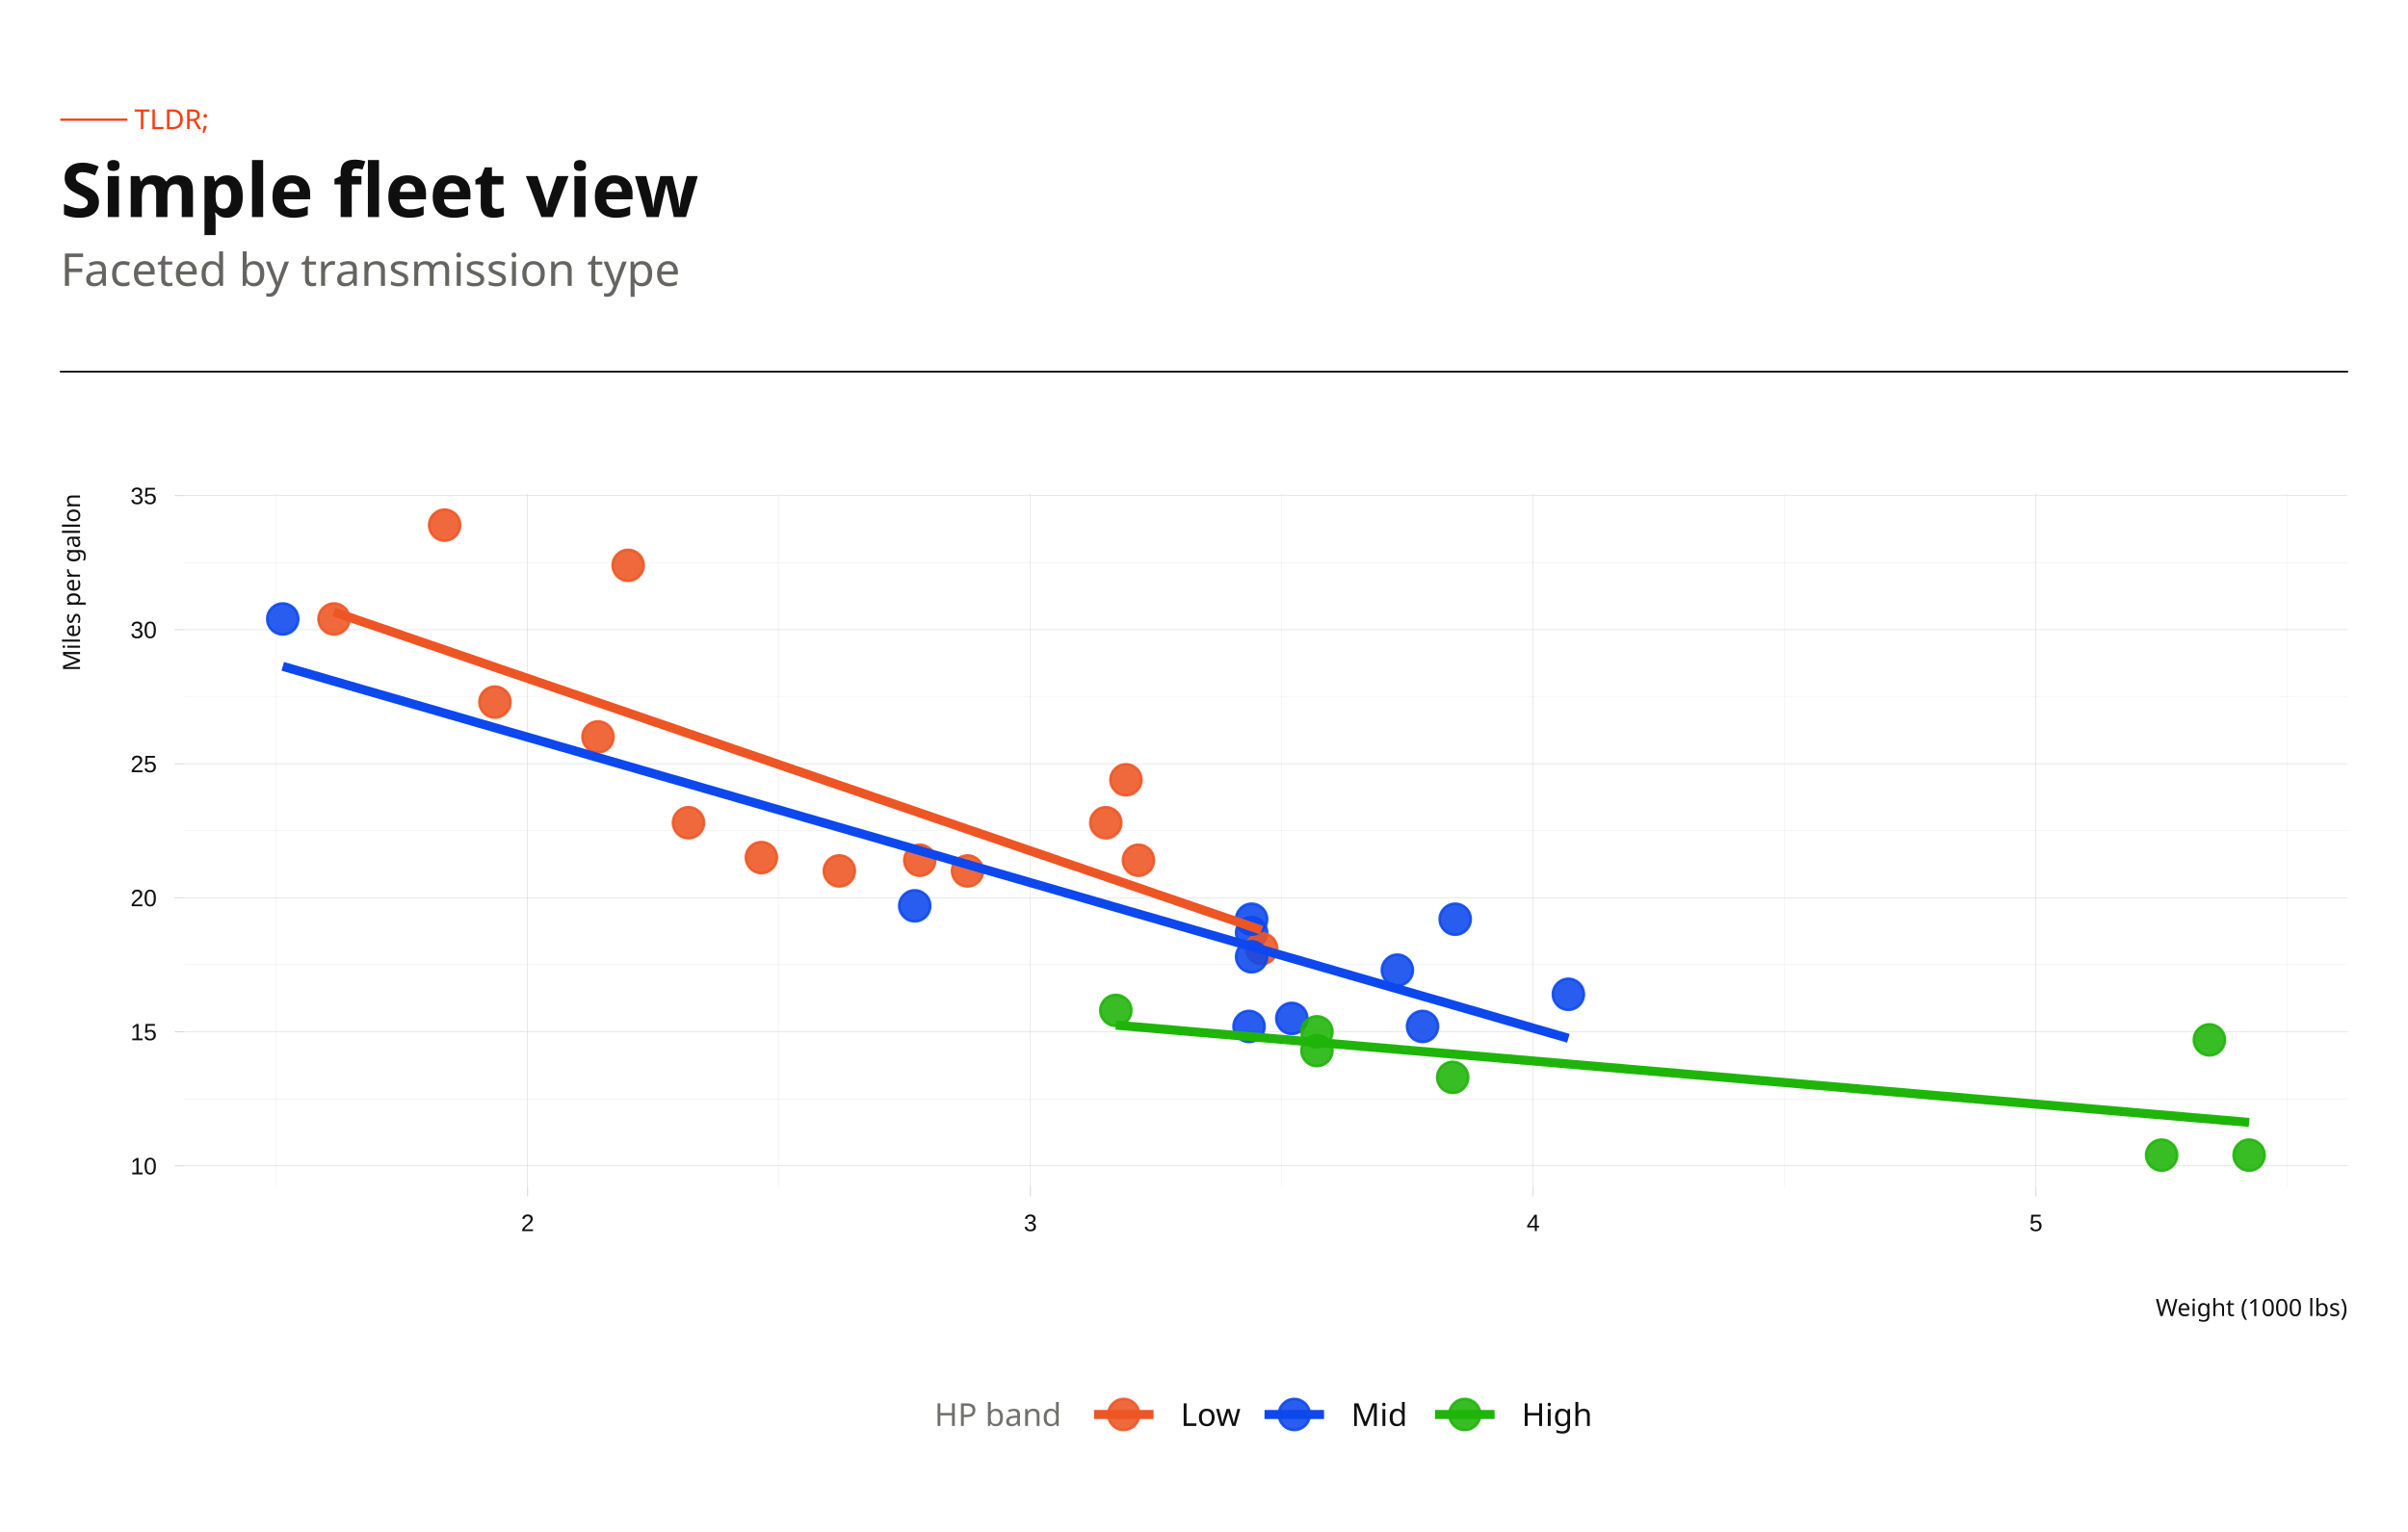
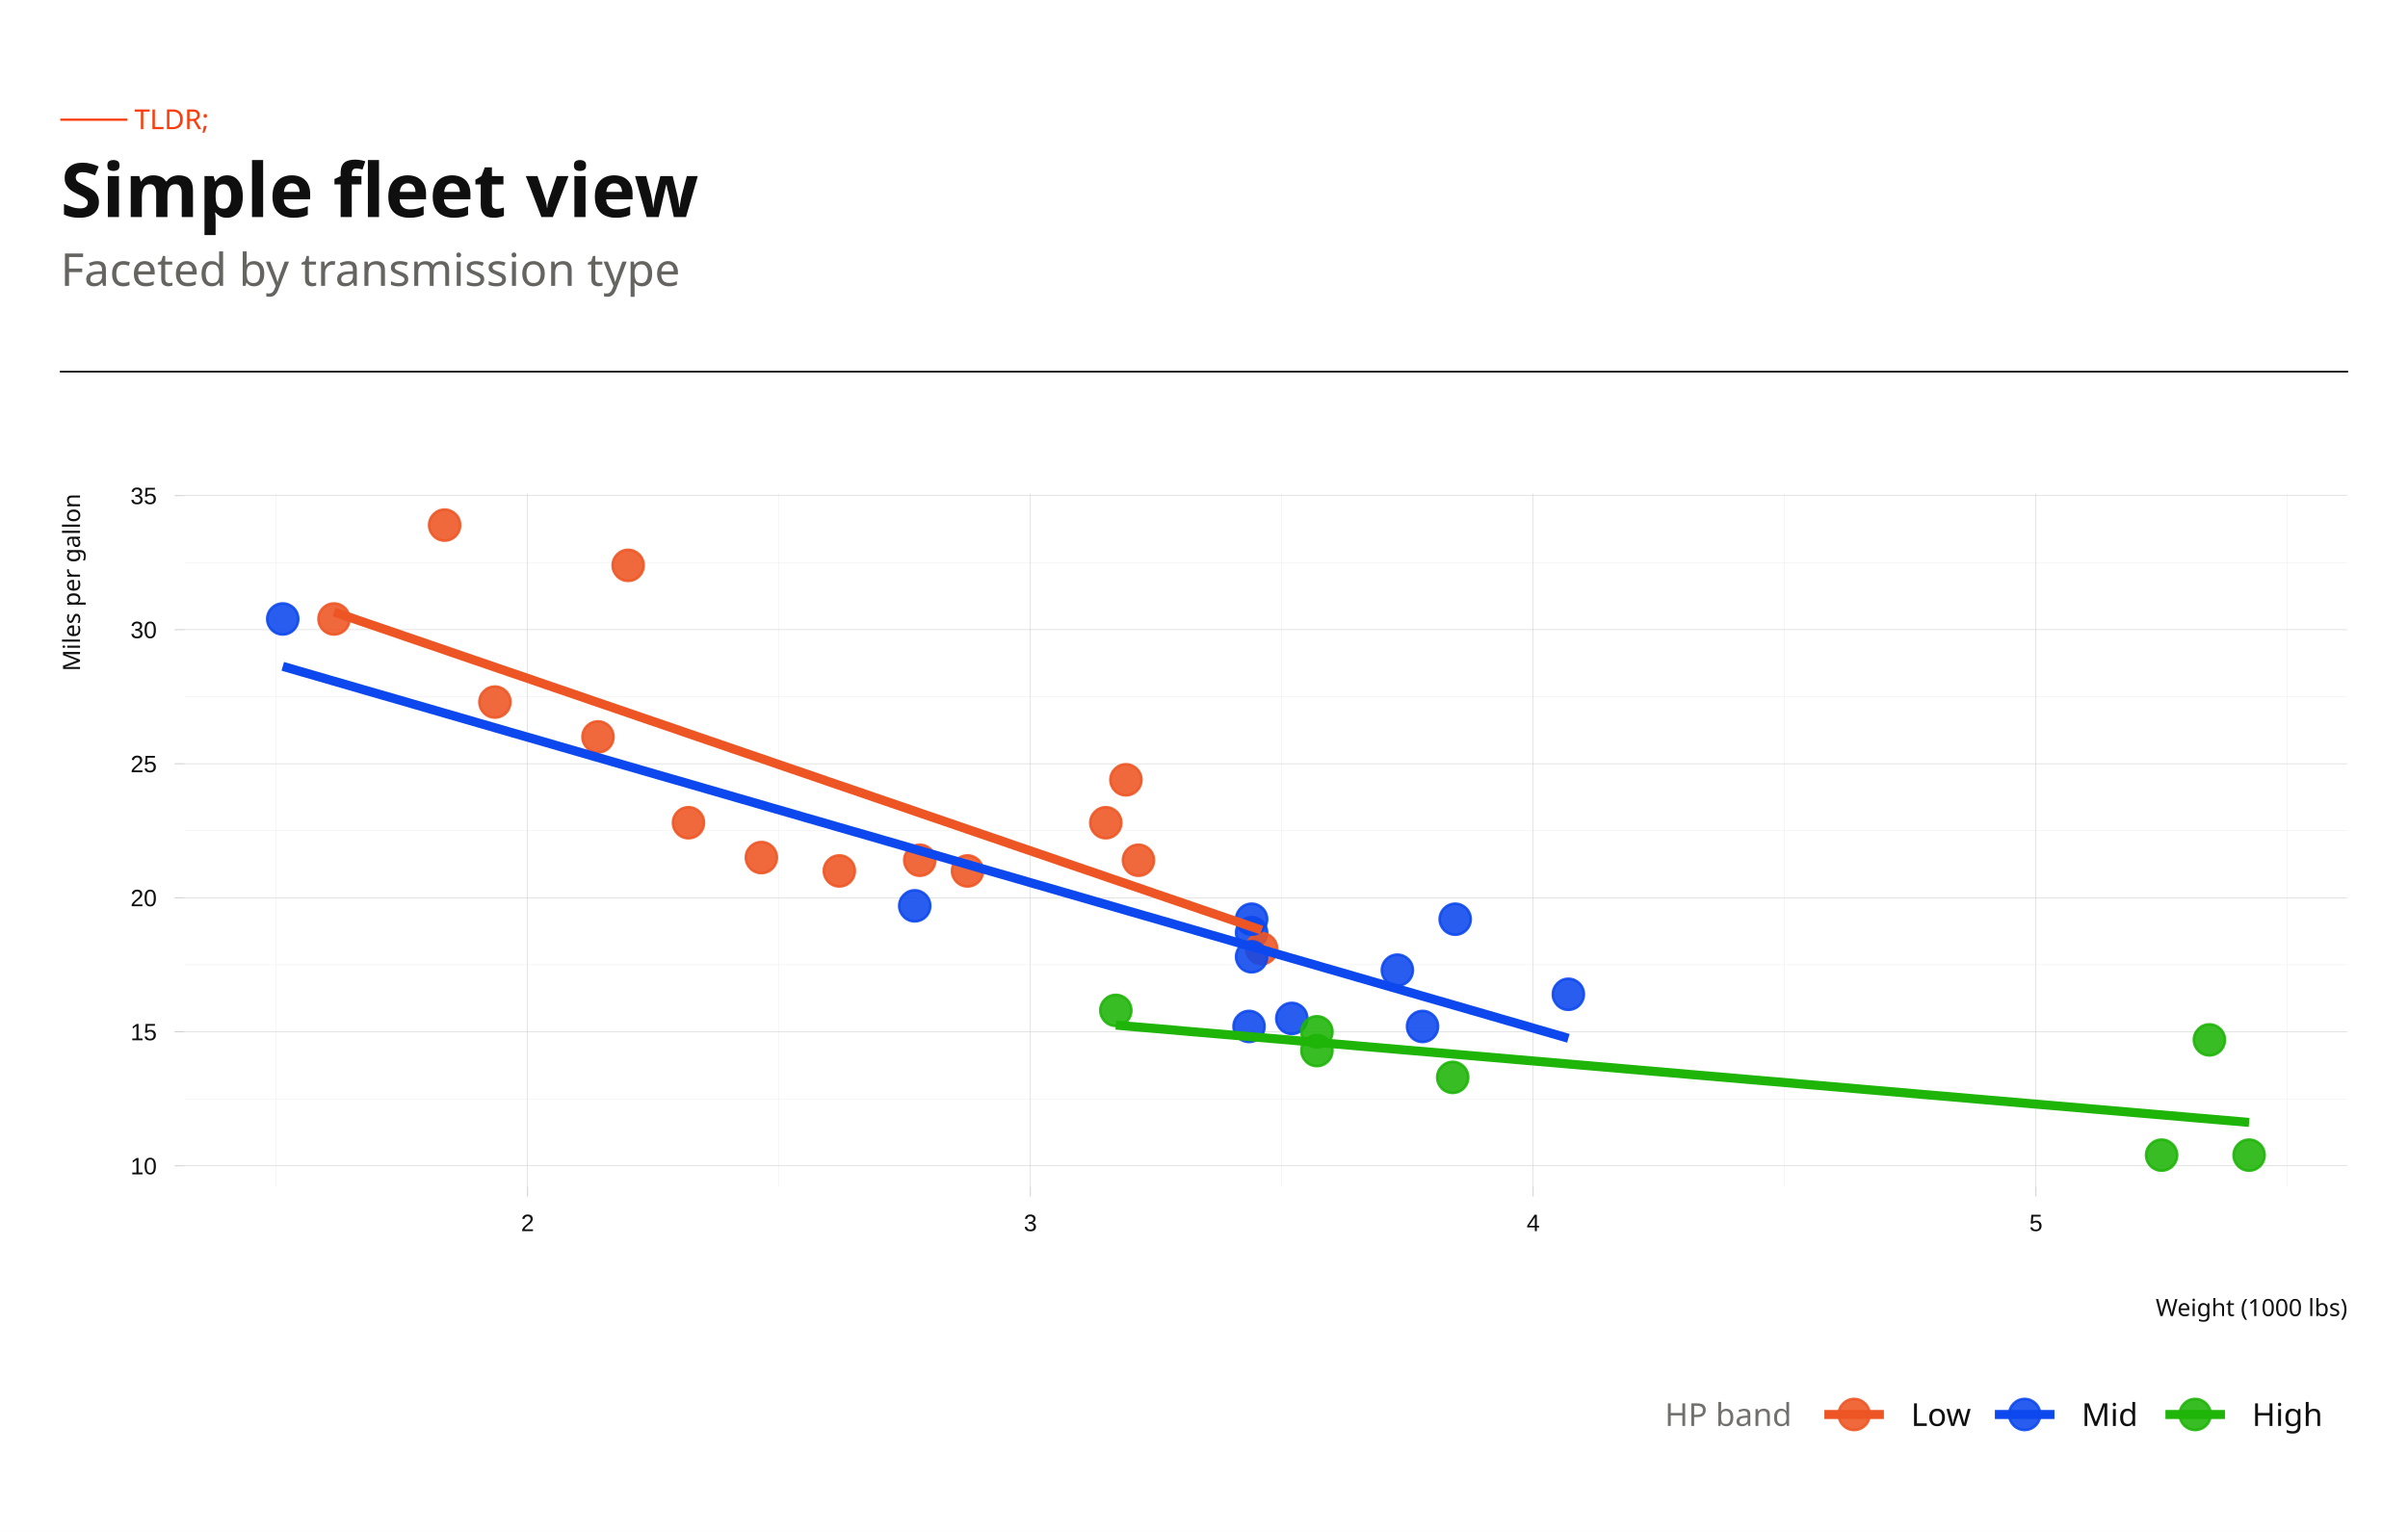
<svg xmlns="http://www.w3.org/2000/svg" width="396.00pt" height="252.00pt" viewBox="0 0 396.00 252.00">
  <g class="svglite">
    <defs>
      <style type="text/css">
    .svglite line, .svglite polyline, .svglite polygon, .svglite path, .svglite rect, .svglite circle {
      fill: none;
      stroke: #000000;
      stroke-linecap: round;
      stroke-linejoin: round;
      stroke-miterlimit: 10.00;
    }
    .svglite text {
      white-space: pre;
    }
    .svglite g.glyphgroup path {
      fill: inherit;
      stroke: none;
    }
  </style>
    </defs>
    <rect width="100%" height="100%" style="stroke: none; fill: none;" />
    <defs>
      <clipPath id="cpMC4wMHwzOTYuMDB8MC4wMHwyNTIuMDA=">
        <rect x="0.00" y="0.00" width="396.00" height="252.00" />
      </clipPath>
    </defs>
    <g clip-path="url(#cpMC4wMHwzOTYuMDB8MC4wMHwyNTIuMDA=)">
      <rect x="0.00" y="0.00" width="396.00" height="252.00" style="stroke-width: 0.63; stroke: none; fill: #FFFFFF;" />
    </g>
    <defs>
      <clipPath id="cpMzAuMzN8Mzg2LjA0fDgxLjIwfDE5NS4yMA==">
        <rect x="30.33" y="81.20" width="355.71" height="114.00" />
      </clipPath>
    </defs>
    <g clip-path="url(#cpMzAuMzN8Mzg2LjA0fDgxLjIwfDE5NS4yMA==)">
      <rect x="30.33" y="81.20" width="355.71" height="114.00" style="stroke-width: 0.63; stroke: none; fill: #FFFFFF;" />
      <polyline points="30.33,180.76 386.04,180.76 " style="stroke-width: 0.043; stroke: #DEDEDE; stroke-linecap: butt;" />
      <polyline points="30.33,158.71 386.04,158.71 " style="stroke-width: 0.043; stroke: #DEDEDE; stroke-linecap: butt;" />
      <polyline points="30.33,136.66 386.04,136.66 " style="stroke-width: 0.043; stroke: #DEDEDE; stroke-linecap: butt;" />
      <polyline points="30.33,114.61 386.04,114.61 " style="stroke-width: 0.043; stroke: #DEDEDE; stroke-linecap: butt;" />
      <polyline points="30.33,92.56 386.04,92.56 " style="stroke-width: 0.043; stroke: #DEDEDE; stroke-linecap: butt;" />
      <polyline points="45.42,195.20 45.42,81.20 " style="stroke-width: 0.043; stroke: #DEDEDE; stroke-linecap: butt;" />
      <polyline points="128.10,195.20 128.10,81.20 " style="stroke-width: 0.043; stroke: #DEDEDE; stroke-linecap: butt;" />
      <polyline points="210.79,195.20 210.79,81.20 " style="stroke-width: 0.043; stroke: #DEDEDE; stroke-linecap: butt;" />
      <polyline points="293.47,195.20 293.47,81.20 " style="stroke-width: 0.043; stroke: #DEDEDE; stroke-linecap: butt;" />
      <polyline points="376.15,195.20 376.15,81.20 " style="stroke-width: 0.043; stroke: #DEDEDE; stroke-linecap: butt;" />
-       <polyline points="30.33,191.78 386.04,191.78 " style="stroke-width: 0.085; stroke: #D5D5D5; stroke-linecap: butt;" />
-       <polyline points="30.33,169.73 386.04,169.73 " style="stroke-width: 0.085; stroke: #D5D5D5; stroke-linecap: butt;" />
-       <polyline points="30.33,147.68 386.04,147.68 " style="stroke-width: 0.085; stroke: #D5D5D5; stroke-linecap: butt;" />
-       <polyline points="30.33,125.63 386.04,125.63 " style="stroke-width: 0.085; stroke: #D5D5D5; stroke-linecap: butt;" />
-       <polyline points="30.33,103.58 386.04,103.58 " style="stroke-width: 0.085; stroke: #D5D5D5; stroke-linecap: butt;" />
-       <polyline points="30.33,81.53 386.04,81.53 " style="stroke-width: 0.085; stroke: #D5D5D5; stroke-linecap: butt;" />
-       <polyline points="86.76,195.20 86.76,81.20 " style="stroke-width: 0.085; stroke: #D5D5D5; stroke-linecap: butt;" />
-       <polyline points="169.45,195.20 169.45,81.20 " style="stroke-width: 0.085; stroke: #D5D5D5; stroke-linecap: butt;" />
-       <polyline points="252.13,195.20 252.13,81.20 " style="stroke-width: 0.085; stroke: #D5D5D5; stroke-linecap: butt;" />
-       <polyline points="334.81,195.20 334.81,81.20 " style="stroke-width: 0.085; stroke: #D5D5D5; stroke-linecap: butt;" />
+       <polyline points="30.33,191.78 386.04,191.78 " style="stroke-width: 0.085; stroke: #CCCCCC; stroke-linecap: butt;" />
+       <polyline points="30.33,169.73 386.04,169.73 " style="stroke-width: 0.085; stroke: #CCCCCC; stroke-linecap: butt;" />
+       <polyline points="30.33,147.68 386.04,147.68 " style="stroke-width: 0.085; stroke: #CCCCCC; stroke-linecap: butt;" />
+       <polyline points="30.33,125.63 386.04,125.63 " style="stroke-width: 0.085; stroke: #CCCCCC; stroke-linecap: butt;" />
+       <polyline points="30.33,103.58 386.04,103.58 " style="stroke-width: 0.085; stroke: #CCCCCC; stroke-linecap: butt;" />
+       <polyline points="30.33,81.53 386.04,81.53 " style="stroke-width: 0.085; stroke: #CCCCCC; stroke-linecap: butt;" />
+       <polyline points="86.76,195.20 86.76,81.20 " style="stroke-width: 0.085; stroke: #CCCCCC; stroke-linecap: butt;" />
+       <polyline points="169.45,195.20 169.45,81.20 " style="stroke-width: 0.085; stroke: #CCCCCC; stroke-linecap: butt;" />
+       <polyline points="252.13,195.20 252.13,81.20 " style="stroke-width: 0.085; stroke: #CCCCCC; stroke-linecap: butt;" />
+       <polyline points="334.81,195.20 334.81,81.20 " style="stroke-width: 0.085; stroke: #CCCCCC; stroke-linecap: butt;" />
      <circle cx="138.03" cy="143.27" r="2.56" style="stroke-width: 0.42; stroke: #EE5524; stroke-opacity: 0.88; fill: #EE5524; fill-opacity: 0.88;" />
      <circle cx="159.11" cy="143.27" r="2.56" style="stroke-width: 0.42; stroke: #EE5524; stroke-opacity: 0.88; fill: #EE5524; fill-opacity: 0.88;" />
      <circle cx="113.22" cy="135.34" r="2.56" style="stroke-width: 0.42; stroke: #EE5524; stroke-opacity: 0.88; fill: #EE5524; fill-opacity: 0.88;" />
      <circle cx="187.22" cy="141.51" r="2.56" style="stroke-width: 0.42; stroke: #EE5524; stroke-opacity: 0.88; fill: #EE5524; fill-opacity: 0.88;" />
      <circle cx="205.83" cy="153.42" r="2.56" style="stroke-width: 0.42; stroke: #0C48ED; stroke-opacity: 0.88; fill: #0C48ED; fill-opacity: 0.88;" />
      <circle cx="207.48" cy="156.06" r="2.56" style="stroke-width: 0.42; stroke: #EE5524; stroke-opacity: 0.88; fill: #EE5524; fill-opacity: 0.88;" />
      <circle cx="216.57" cy="172.82" r="2.56" style="stroke-width: 0.42; stroke: #1EB508; stroke-opacity: 0.88; fill: #1EB508; fill-opacity: 0.88;" />
      <circle cx="185.16" cy="128.28" r="2.56" style="stroke-width: 0.42; stroke: #EE5524; stroke-opacity: 0.88; fill: #EE5524; fill-opacity: 0.88;" />
      <circle cx="181.85" cy="135.34" r="2.56" style="stroke-width: 0.42; stroke: #EE5524; stroke-opacity: 0.88; fill: #EE5524; fill-opacity: 0.88;" />
      <circle cx="205.83" cy="151.21" r="2.56" style="stroke-width: 0.42; stroke: #0C48ED; stroke-opacity: 0.88; fill: #0C48ED; fill-opacity: 0.88;" />
      <circle cx="205.83" cy="157.39" r="2.56" style="stroke-width: 0.42; stroke: #0C48ED; stroke-opacity: 0.88; fill: #0C48ED; fill-opacity: 0.88;" />
      <circle cx="257.92" cy="163.56" r="2.56" style="stroke-width: 0.42; stroke: #0C48ED; stroke-opacity: 0.88; fill: #0C48ED; fill-opacity: 0.88;" />
      <circle cx="229.80" cy="159.59" r="2.56" style="stroke-width: 0.42; stroke: #0C48ED; stroke-opacity: 0.88; fill: #0C48ED; fill-opacity: 0.88;" />
      <circle cx="233.94" cy="168.85" r="2.56" style="stroke-width: 0.42; stroke: #0C48ED; stroke-opacity: 0.88; fill: #0C48ED; fill-opacity: 0.88;" />
      <circle cx="355.48" cy="190.02" r="2.56" style="stroke-width: 0.42; stroke: #1EB508; stroke-opacity: 0.88; fill: #1EB508; fill-opacity: 0.88;" />
      <circle cx="369.87" cy="190.02" r="2.56" style="stroke-width: 0.42; stroke: #1EB508; stroke-opacity: 0.88; fill: #1EB508; fill-opacity: 0.88;" />
      <circle cx="363.34" cy="171.06" r="2.56" style="stroke-width: 0.42; stroke: #1EB508; stroke-opacity: 0.88; fill: #1EB508; fill-opacity: 0.88;" />
      <circle cx="103.30" cy="93.00" r="2.56" style="stroke-width: 0.42; stroke: #EE5524; stroke-opacity: 0.88; fill: #EE5524; fill-opacity: 0.88;" />
      <circle cx="54.93" cy="101.82" r="2.56" style="stroke-width: 0.42; stroke: #EE5524; stroke-opacity: 0.88; fill: #EE5524; fill-opacity: 0.88;" />
      <circle cx="73.12" cy="86.38" r="2.56" style="stroke-width: 0.42; stroke: #EE5524; stroke-opacity: 0.88; fill: #EE5524; fill-opacity: 0.88;" />
      <circle cx="125.21" cy="141.07" r="2.56" style="stroke-width: 0.42; stroke: #EE5524; stroke-opacity: 0.88; fill: #EE5524; fill-opacity: 0.88;" />
      <circle cx="212.44" cy="167.53" r="2.56" style="stroke-width: 0.42; stroke: #0C48ED; stroke-opacity: 0.88; fill: #0C48ED; fill-opacity: 0.88;" />
      <circle cx="205.41" cy="168.85" r="2.56" style="stroke-width: 0.42; stroke: #0C48ED; stroke-opacity: 0.88; fill: #0C48ED; fill-opacity: 0.88;" />
      <circle cx="238.90" cy="177.23" r="2.56" style="stroke-width: 0.42; stroke: #1EB508; stroke-opacity: 0.88; fill: #1EB508; fill-opacity: 0.88;" />
      <circle cx="239.31" cy="151.21" r="2.56" style="stroke-width: 0.42; stroke: #0C48ED; stroke-opacity: 0.88; fill: #0C48ED; fill-opacity: 0.88;" />
      <circle cx="81.39" cy="115.49" r="2.56" style="stroke-width: 0.42; stroke: #EE5524; stroke-opacity: 0.88; fill: #EE5524; fill-opacity: 0.88;" />
      <circle cx="98.34" cy="121.22" r="2.56" style="stroke-width: 0.42; stroke: #EE5524; stroke-opacity: 0.88; fill: #EE5524; fill-opacity: 0.88;" />
      <circle cx="46.50" cy="101.82" r="2.56" style="stroke-width: 0.42; stroke: #0C48ED; stroke-opacity: 0.88; fill: #0C48ED; fill-opacity: 0.88;" />
      <circle cx="183.50" cy="166.21" r="2.56" style="stroke-width: 0.42; stroke: #1EB508; stroke-opacity: 0.88; fill: #1EB508; fill-opacity: 0.88;" />
      <circle cx="150.43" cy="149.01" r="2.56" style="stroke-width: 0.42; stroke: #0C48ED; stroke-opacity: 0.88; fill: #0C48ED; fill-opacity: 0.88;" />
      <circle cx="216.57" cy="169.73" r="2.56" style="stroke-width: 0.42; stroke: #1EB508; stroke-opacity: 0.88; fill: #1EB508; fill-opacity: 0.88;" />
      <circle cx="151.26" cy="141.51" r="2.56" style="stroke-width: 0.42; stroke: #EE5524; stroke-opacity: 0.88; fill: #EE5524; fill-opacity: 0.88;" />
      <polyline points="54.93,100.67 56.86,101.33 58.79,102.00 60.72,102.66 62.65,103.32 64.59,103.98 66.52,104.65 68.45,105.31 70.38,105.97 72.31,106.63 74.24,107.30 76.17,107.96 78.10,108.62 80.03,109.28 81.96,109.95 83.90,110.61 85.83,111.27 87.76,111.93 89.69,112.60 91.62,113.26 93.55,113.92 95.48,114.58 97.41,115.25 99.34,115.91 101.27,116.57 103.21,117.23 105.14,117.90 107.07,118.56 109.00,119.22 110.93,119.88 112.86,120.55 114.79,121.21 116.72,121.87 118.65,122.53 120.58,123.20 122.52,123.86 124.45,124.52 126.38,125.18 128.31,125.85 130.24,126.51 132.17,127.17 134.10,127.83 136.03,128.50 137.96,129.16 139.89,129.82 141.83,130.48 143.76,131.15 145.69,131.81 147.62,132.47 149.55,133.13 151.48,133.80 153.41,134.46 155.34,135.12 157.27,135.78 159.20,136.45 161.14,137.11 163.07,137.77 165.00,138.43 166.93,139.10 168.86,139.76 170.79,140.42 172.72,141.08 174.65,141.75 176.58,142.41 178.51,143.07 180.45,143.73 182.38,144.40 184.31,145.06 186.24,145.72 188.17,146.38 190.10,147.05 192.03,147.71 193.96,148.37 195.89,149.03 197.82,149.70 199.76,150.36 201.69,151.02 203.62,151.68 205.55,152.35 207.48,153.01 " style="stroke-width: 1.49; stroke: #EE5524; stroke-linecap: butt;" />
      <polyline points="46.50,109.61 49.17,110.39 51.85,111.16 54.53,111.94 57.20,112.71 59.88,113.49 62.55,114.26 65.23,115.03 67.91,115.81 70.58,116.58 73.26,117.36 75.93,118.13 78.61,118.91 81.29,119.68 83.96,120.46 86.64,121.23 89.32,122.00 91.99,122.78 94.67,123.55 97.34,124.33 100.02,125.10 102.70,125.88 105.37,126.65 108.05,127.43 110.73,128.20 113.40,128.97 116.08,129.75 118.75,130.52 121.43,131.30 124.11,132.07 126.78,132.85 129.46,133.62 132.13,134.40 134.81,135.17 137.49,135.95 140.16,136.72 142.84,137.49 145.52,138.27 148.19,139.04 150.87,139.82 153.54,140.59 156.22,141.37 158.90,142.14 161.57,142.92 164.25,143.69 166.93,144.46 169.60,145.24 172.28,146.01 174.95,146.79 177.63,147.56 180.31,148.34 182.98,149.11 185.66,149.89 188.34,150.66 191.01,151.43 193.69,152.21 196.36,152.98 199.04,153.76 201.72,154.53 204.39,155.31 207.07,156.08 209.74,156.86 212.42,157.63 215.10,158.40 217.77,159.18 220.45,159.95 223.13,160.73 225.80,161.50 228.48,162.28 231.15,163.05 233.83,163.83 236.51,164.60 239.18,165.37 241.86,166.15 244.54,166.92 247.21,167.70 249.89,168.47 252.56,169.25 255.24,170.02 257.92,170.80 " style="stroke-width: 1.49; stroke: #0C48ED; stroke-linecap: butt;" />
      <polyline points="183.50,168.63 185.86,168.84 188.22,169.04 190.58,169.24 192.94,169.44 195.30,169.65 197.66,169.85 200.02,170.05 202.37,170.25 204.73,170.46 207.09,170.66 209.45,170.86 211.81,171.06 214.17,171.27 216.53,171.47 218.89,171.67 221.25,171.87 223.61,172.08 225.97,172.28 228.32,172.48 230.68,172.69 233.04,172.89 235.40,173.09 237.76,173.29 240.12,173.50 242.48,173.70 244.84,173.90 247.20,174.10 249.56,174.31 251.91,174.51 254.27,174.71 256.63,174.91 258.99,175.12 261.35,175.32 263.71,175.52 266.07,175.72 268.43,175.93 270.79,176.13 273.15,176.33 275.51,176.53 277.86,176.74 280.22,176.94 282.58,177.14 284.94,177.34 287.30,177.55 289.66,177.75 292.02,177.95 294.38,178.15 296.74,178.36 299.10,178.56 301.46,178.76 303.81,178.96 306.17,179.17 308.53,179.37 310.89,179.57 313.25,179.77 315.61,179.98 317.97,180.18 320.33,180.38 322.69,180.58 325.05,180.79 327.41,180.99 329.76,181.19 332.12,181.39 334.48,181.60 336.84,181.80 339.20,182.00 341.56,182.20 343.92,182.41 346.28,182.61 348.64,182.81 351.00,183.02 353.36,183.22 355.71,183.42 358.07,183.62 360.43,183.83 362.79,184.03 365.15,184.23 367.51,184.43 369.87,184.64 " style="stroke-width: 1.49; stroke: #1EB508; stroke-linecap: butt;" />
    </g>
    <g clip-path="url(#cpMC4wMHwzOTYuMDB8MC4wMHwyNTIuMDA=)">
      <text x="25.79" y="193.18" text-anchor="end" style="font-size: 3.90px;fill: #0F0F0F; font-family: &quot;Arial&quot;;" textLength="4.31px" lengthAdjust="spacingAndGlyphs">10</text>
      <text x="25.79" y="171.13" text-anchor="end" style="font-size: 3.90px;fill: #0F0F0F; font-family: &quot;Arial&quot;;" textLength="4.31px" lengthAdjust="spacingAndGlyphs">15</text>
      <text x="25.79" y="149.08" text-anchor="end" style="font-size: 3.90px;fill: #0F0F0F; font-family: &quot;Arial&quot;;" textLength="4.31px" lengthAdjust="spacingAndGlyphs">20</text>
      <text x="25.79" y="127.03" text-anchor="end" style="font-size: 3.90px;fill: #0F0F0F; font-family: &quot;Arial&quot;;" textLength="4.31px" lengthAdjust="spacingAndGlyphs">25</text>
      <text x="25.79" y="104.98" text-anchor="end" style="font-size: 3.90px;fill: #0F0F0F; font-family: &quot;Arial&quot;;" textLength="4.31px" lengthAdjust="spacingAndGlyphs">30</text>
      <text x="25.79" y="82.93" text-anchor="end" style="font-size: 3.90px;fill: #0F0F0F; font-family: &quot;Arial&quot;;" textLength="4.31px" lengthAdjust="spacingAndGlyphs">35</text>
-       <polyline points="28.71,191.78 30.33,191.78 " style="stroke-width: 0.15; stroke: #D5D5D5; stroke-linecap: butt;" />
-       <polyline points="28.71,169.73 30.33,169.73 " style="stroke-width: 0.15; stroke: #D5D5D5; stroke-linecap: butt;" />
-       <polyline points="28.71,147.68 30.33,147.68 " style="stroke-width: 0.15; stroke: #D5D5D5; stroke-linecap: butt;" />
-       <polyline points="28.71,125.63 30.33,125.63 " style="stroke-width: 0.15; stroke: #D5D5D5; stroke-linecap: butt;" />
-       <polyline points="28.71,103.58 30.33,103.58 " style="stroke-width: 0.15; stroke: #D5D5D5; stroke-linecap: butt;" />
-       <polyline points="28.71,81.53 30.33,81.53 " style="stroke-width: 0.15; stroke: #D5D5D5; stroke-linecap: butt;" />
-       <polyline points="86.76,196.82 86.76,195.20 " style="stroke-width: 0.15; stroke: #D5D5D5; stroke-linecap: butt;" />
-       <polyline points="169.45,196.82 169.45,195.20 " style="stroke-width: 0.15; stroke: #D5D5D5; stroke-linecap: butt;" />
-       <polyline points="252.13,196.82 252.13,195.20 " style="stroke-width: 0.15; stroke: #D5D5D5; stroke-linecap: butt;" />
-       <polyline points="334.81,196.82 334.81,195.20 " style="stroke-width: 0.15; stroke: #D5D5D5; stroke-linecap: butt;" />
+       <polyline points="28.71,191.78 30.33,191.78 " style="stroke-width: 0.15; stroke: #CCCCCC; stroke-linecap: butt;" />
+       <polyline points="28.71,169.73 30.33,169.73 " style="stroke-width: 0.15; stroke: #CCCCCC; stroke-linecap: butt;" />
+       <polyline points="28.71,147.68 30.33,147.68 " style="stroke-width: 0.15; stroke: #CCCCCC; stroke-linecap: butt;" />
+       <polyline points="28.71,125.63 30.33,125.63 " style="stroke-width: 0.15; stroke: #CCCCCC; stroke-linecap: butt;" />
+       <polyline points="28.71,103.58 30.33,103.58 " style="stroke-width: 0.15; stroke: #CCCCCC; stroke-linecap: butt;" />
+       <polyline points="28.71,81.53 30.33,81.53 " style="stroke-width: 0.15; stroke: #CCCCCC; stroke-linecap: butt;" />
+       <polyline points="86.76,196.82 86.76,195.20 " style="stroke-width: 0.15; stroke: #CCCCCC; stroke-linecap: butt;" />
+       <polyline points="169.45,196.82 169.45,195.20 " style="stroke-width: 0.15; stroke: #CCCCCC; stroke-linecap: butt;" />
+       <polyline points="252.13,196.82 252.13,195.20 " style="stroke-width: 0.15; stroke: #CCCCCC; stroke-linecap: butt;" />
+       <polyline points="334.81,196.82 334.81,195.20 " style="stroke-width: 0.15; stroke: #CCCCCC; stroke-linecap: butt;" />
      <text x="86.76" y="202.52" text-anchor="middle" style="font-size: 3.90px;fill: #0F0F0F; font-family: &quot;Arial&quot;;" textLength="2.16px" lengthAdjust="spacingAndGlyphs">2</text>
      <text x="169.45" y="202.52" text-anchor="middle" style="font-size: 3.90px;fill: #0F0F0F; font-family: &quot;Arial&quot;;" textLength="2.16px" lengthAdjust="spacingAndGlyphs">3</text>
      <text x="252.13" y="202.52" text-anchor="middle" style="font-size: 3.90px;fill: #0F0F0F; font-family: &quot;Arial&quot;;" textLength="2.16px" lengthAdjust="spacingAndGlyphs">4</text>
      <text x="334.81" y="202.52" text-anchor="middle" style="font-size: 3.90px;fill: #0F0F0F; font-family: &quot;Arial&quot;;" textLength="2.16px" lengthAdjust="spacingAndGlyphs">5</text>
      <text x="386.04" y="216.49" text-anchor="end" style="font-size: 3.90px; font-weight: 100;fill: #0F0F0F; font-family: &quot;JetBrains Mono&quot;;" textLength="39.58px" lengthAdjust="spacingAndGlyphs">Weight (1000 lbs)</text>
      <text transform="translate(13.16,81.20) rotate(-90)" text-anchor="end" style="font-size: 3.90px; font-weight: 100;fill: #0F0F0F; font-family: &quot;JetBrains Mono&quot;;" textLength="37.25px" lengthAdjust="spacingAndGlyphs">Miles per gallon</text>
-       <rect x="150.44" y="223.32" width="115.48" height="18.72" style="stroke-width: 0.75; stroke: none;" />
-       <rect x="150.44" y="223.32" width="115.48" height="18.72" style="stroke-width: 0.63; stroke: none; fill: #FFFFFF;" />
-       <text x="153.68" y="234.57" style="font-size: 5.20px;fill: #71706C; font-family: &quot;JetBrains Mono&quot;;" textLength="21.77px" lengthAdjust="spacingAndGlyphs">HP band</text>
-       <rect x="178.68" y="226.56" width="12.24" height="12.24" style="stroke-width: 0.63; stroke: none; fill: #FFFFFF;" />
-       <circle cx="184.80" cy="232.68" r="2.56" style="stroke-width: 0.42; stroke: #EE5524; stroke-opacity: 0.88; fill: #EE5524; fill-opacity: 0.88;" />
-       <line x1="179.91" y1="232.68" x2="189.70" y2="232.68" style="stroke-width: 1.49; stroke: #EE5524; stroke-linecap: butt;" />
-       <rect x="206.73" y="226.56" width="12.24" height="12.24" style="stroke-width: 0.63; stroke: none; fill: #FFFFFF;" />
-       <circle cx="212.85" cy="232.68" r="2.56" style="stroke-width: 0.42; stroke: #0C48ED; stroke-opacity: 0.88; fill: #0C48ED; fill-opacity: 0.88;" />
-       <line x1="207.95" y1="232.68" x2="217.74" y2="232.68" style="stroke-width: 1.49; stroke: #0C48ED; stroke-linecap: butt;" />
-       <rect x="234.77" y="226.56" width="12.24" height="12.24" style="stroke-width: 0.63; stroke: none; fill: #FFFFFF;" />
-       <circle cx="240.89" cy="232.68" r="2.56" style="stroke-width: 0.42; stroke: #1EB508; stroke-opacity: 0.88; fill: #1EB508; fill-opacity: 0.88;" />
-       <line x1="235.99" y1="232.68" x2="245.79" y2="232.68" style="stroke-width: 1.49; stroke: #1EB508; stroke-linecap: butt;" />
-       <text x="194.16" y="234.57" style="font-size: 5.20px;fill: #0F0F0F; font-family: &quot;JetBrains Mono&quot;;" textLength="9.33px" lengthAdjust="spacingAndGlyphs">Low</text>
-       <text x="222.20" y="234.57" style="font-size: 5.20px;fill: #0F0F0F; font-family: &quot;JetBrains Mono&quot;;" textLength="9.33px" lengthAdjust="spacingAndGlyphs">Mid</text>
-       <text x="250.25" y="234.57" style="font-size: 5.20px;fill: #0F0F0F; font-family: &quot;JetBrains Mono&quot;;" textLength="12.44px" lengthAdjust="spacingAndGlyphs">High</text>
+       <rect x="270.56" y="223.32" width="115.48" height="18.72" style="stroke-width: 0.75; stroke: none;" />
+       <rect x="270.56" y="223.32" width="115.48" height="18.72" style="stroke-width: 0.63; stroke: none; fill: #FFFFFF;" />
+       <text x="273.79" y="234.57" style="font-size: 5.20px;fill: #71706C; font-family: &quot;JetBrains Mono&quot;;" textLength="21.77px" lengthAdjust="spacingAndGlyphs">HP band</text>
+       <rect x="298.80" y="226.56" width="12.24" height="12.24" style="stroke-width: 0.63; stroke: none; fill: #FFFFFF;" />
+       <circle cx="304.92" cy="232.68" r="2.56" style="stroke-width: 0.42; stroke: #EE5524; stroke-opacity: 0.88; fill: #EE5524; fill-opacity: 0.88;" />
+       <line x1="300.02" y1="232.68" x2="309.81" y2="232.68" style="stroke-width: 1.49; stroke: #EE5524; stroke-linecap: butt;" />
+       <rect x="326.84" y="226.56" width="12.24" height="12.24" style="stroke-width: 0.63; stroke: none; fill: #FFFFFF;" />
+       <circle cx="332.96" cy="232.68" r="2.56" style="stroke-width: 0.42; stroke: #0C48ED; stroke-opacity: 0.88; fill: #0C48ED; fill-opacity: 0.88;" />
+       <line x1="328.06" y1="232.68" x2="337.86" y2="232.68" style="stroke-width: 1.49; stroke: #0C48ED; stroke-linecap: butt;" />
+       <rect x="354.88" y="226.56" width="12.24" height="12.24" style="stroke-width: 0.63; stroke: none; fill: #FFFFFF;" />
+       <circle cx="361.00" cy="232.68" r="2.56" style="stroke-width: 0.42; stroke: #1EB508; stroke-opacity: 0.88; fill: #1EB508; fill-opacity: 0.88;" />
+       <line x1="356.11" y1="232.68" x2="365.90" y2="232.68" style="stroke-width: 1.49; stroke: #1EB508; stroke-linecap: butt;" />
+       <text x="314.27" y="234.57" style="font-size: 5.20px;fill: #0F0F0F; font-family: &quot;JetBrains Mono&quot;;" textLength="9.33px" lengthAdjust="spacingAndGlyphs">Low</text>
+       <text x="342.32" y="234.57" style="font-size: 5.20px;fill: #0F0F0F; font-family: &quot;JetBrains Mono&quot;;" textLength="9.33px" lengthAdjust="spacingAndGlyphs">Mid</text>
+       <text x="370.36" y="234.57" style="font-size: 5.20px;fill: #0F0F0F; font-family: &quot;JetBrains Mono&quot;;" textLength="12.44px" lengthAdjust="spacingAndGlyphs">High</text>
      <text x="9.96" y="47.03" style="font-size: 7.47px;fill: #656460; font-family: &quot;Satoshi&quot;;" textLength="94.25px" lengthAdjust="spacingAndGlyphs">Faceted by transmission type</text>
      <polyline points="9.96,61.13 386.04,61.13 " style="stroke-width: 0.30; stroke: #0F0F0F;" />
      <text x="9.96" y="35.70" style="font-size: 12.35px; font-weight: 600;fill: #0F0F0F; font-family: &quot;Archivo&quot;;" textLength="94.80px" lengthAdjust="spacingAndGlyphs">Simple fleet view</text>
      <text x="9.96" y="21.25" style="font-size: 4.55px;fill: #FB3D0E; font-family: &quot;JetBrains Mono&quot;;" textLength="27.34px" lengthAdjust="spacingAndGlyphs">──── TLDR;</text>
    </g>
  </g>
</svg>
